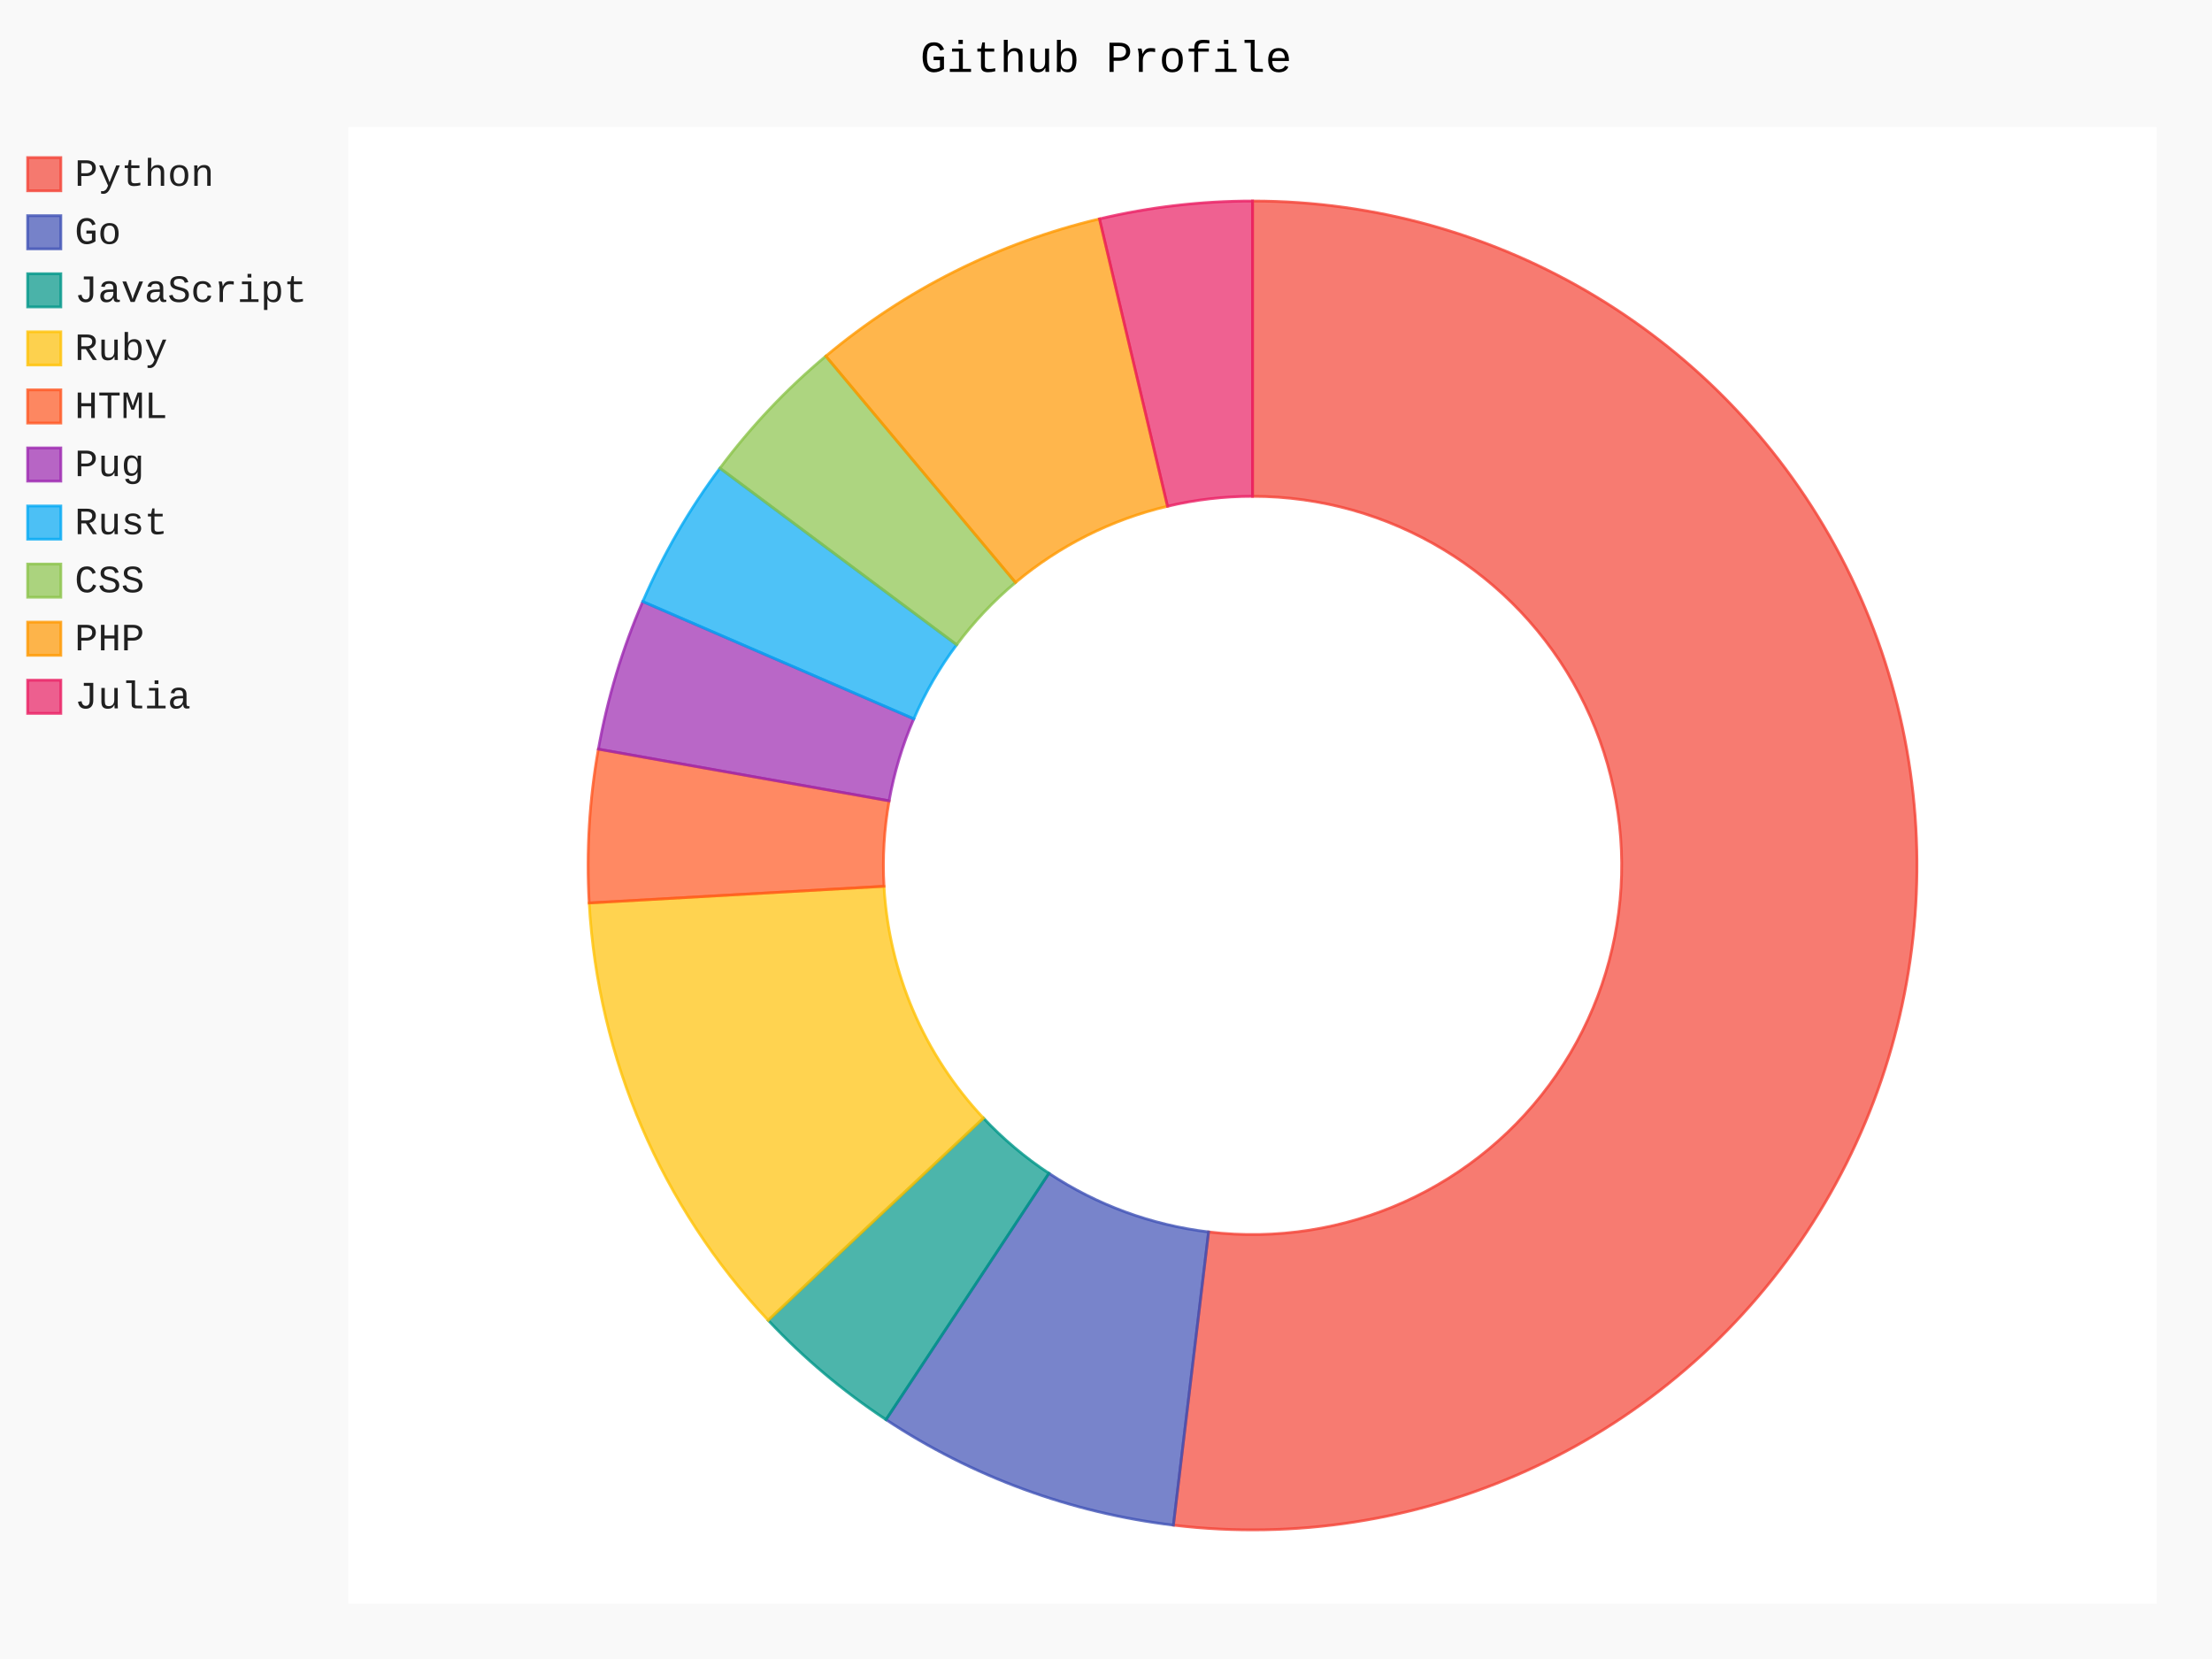
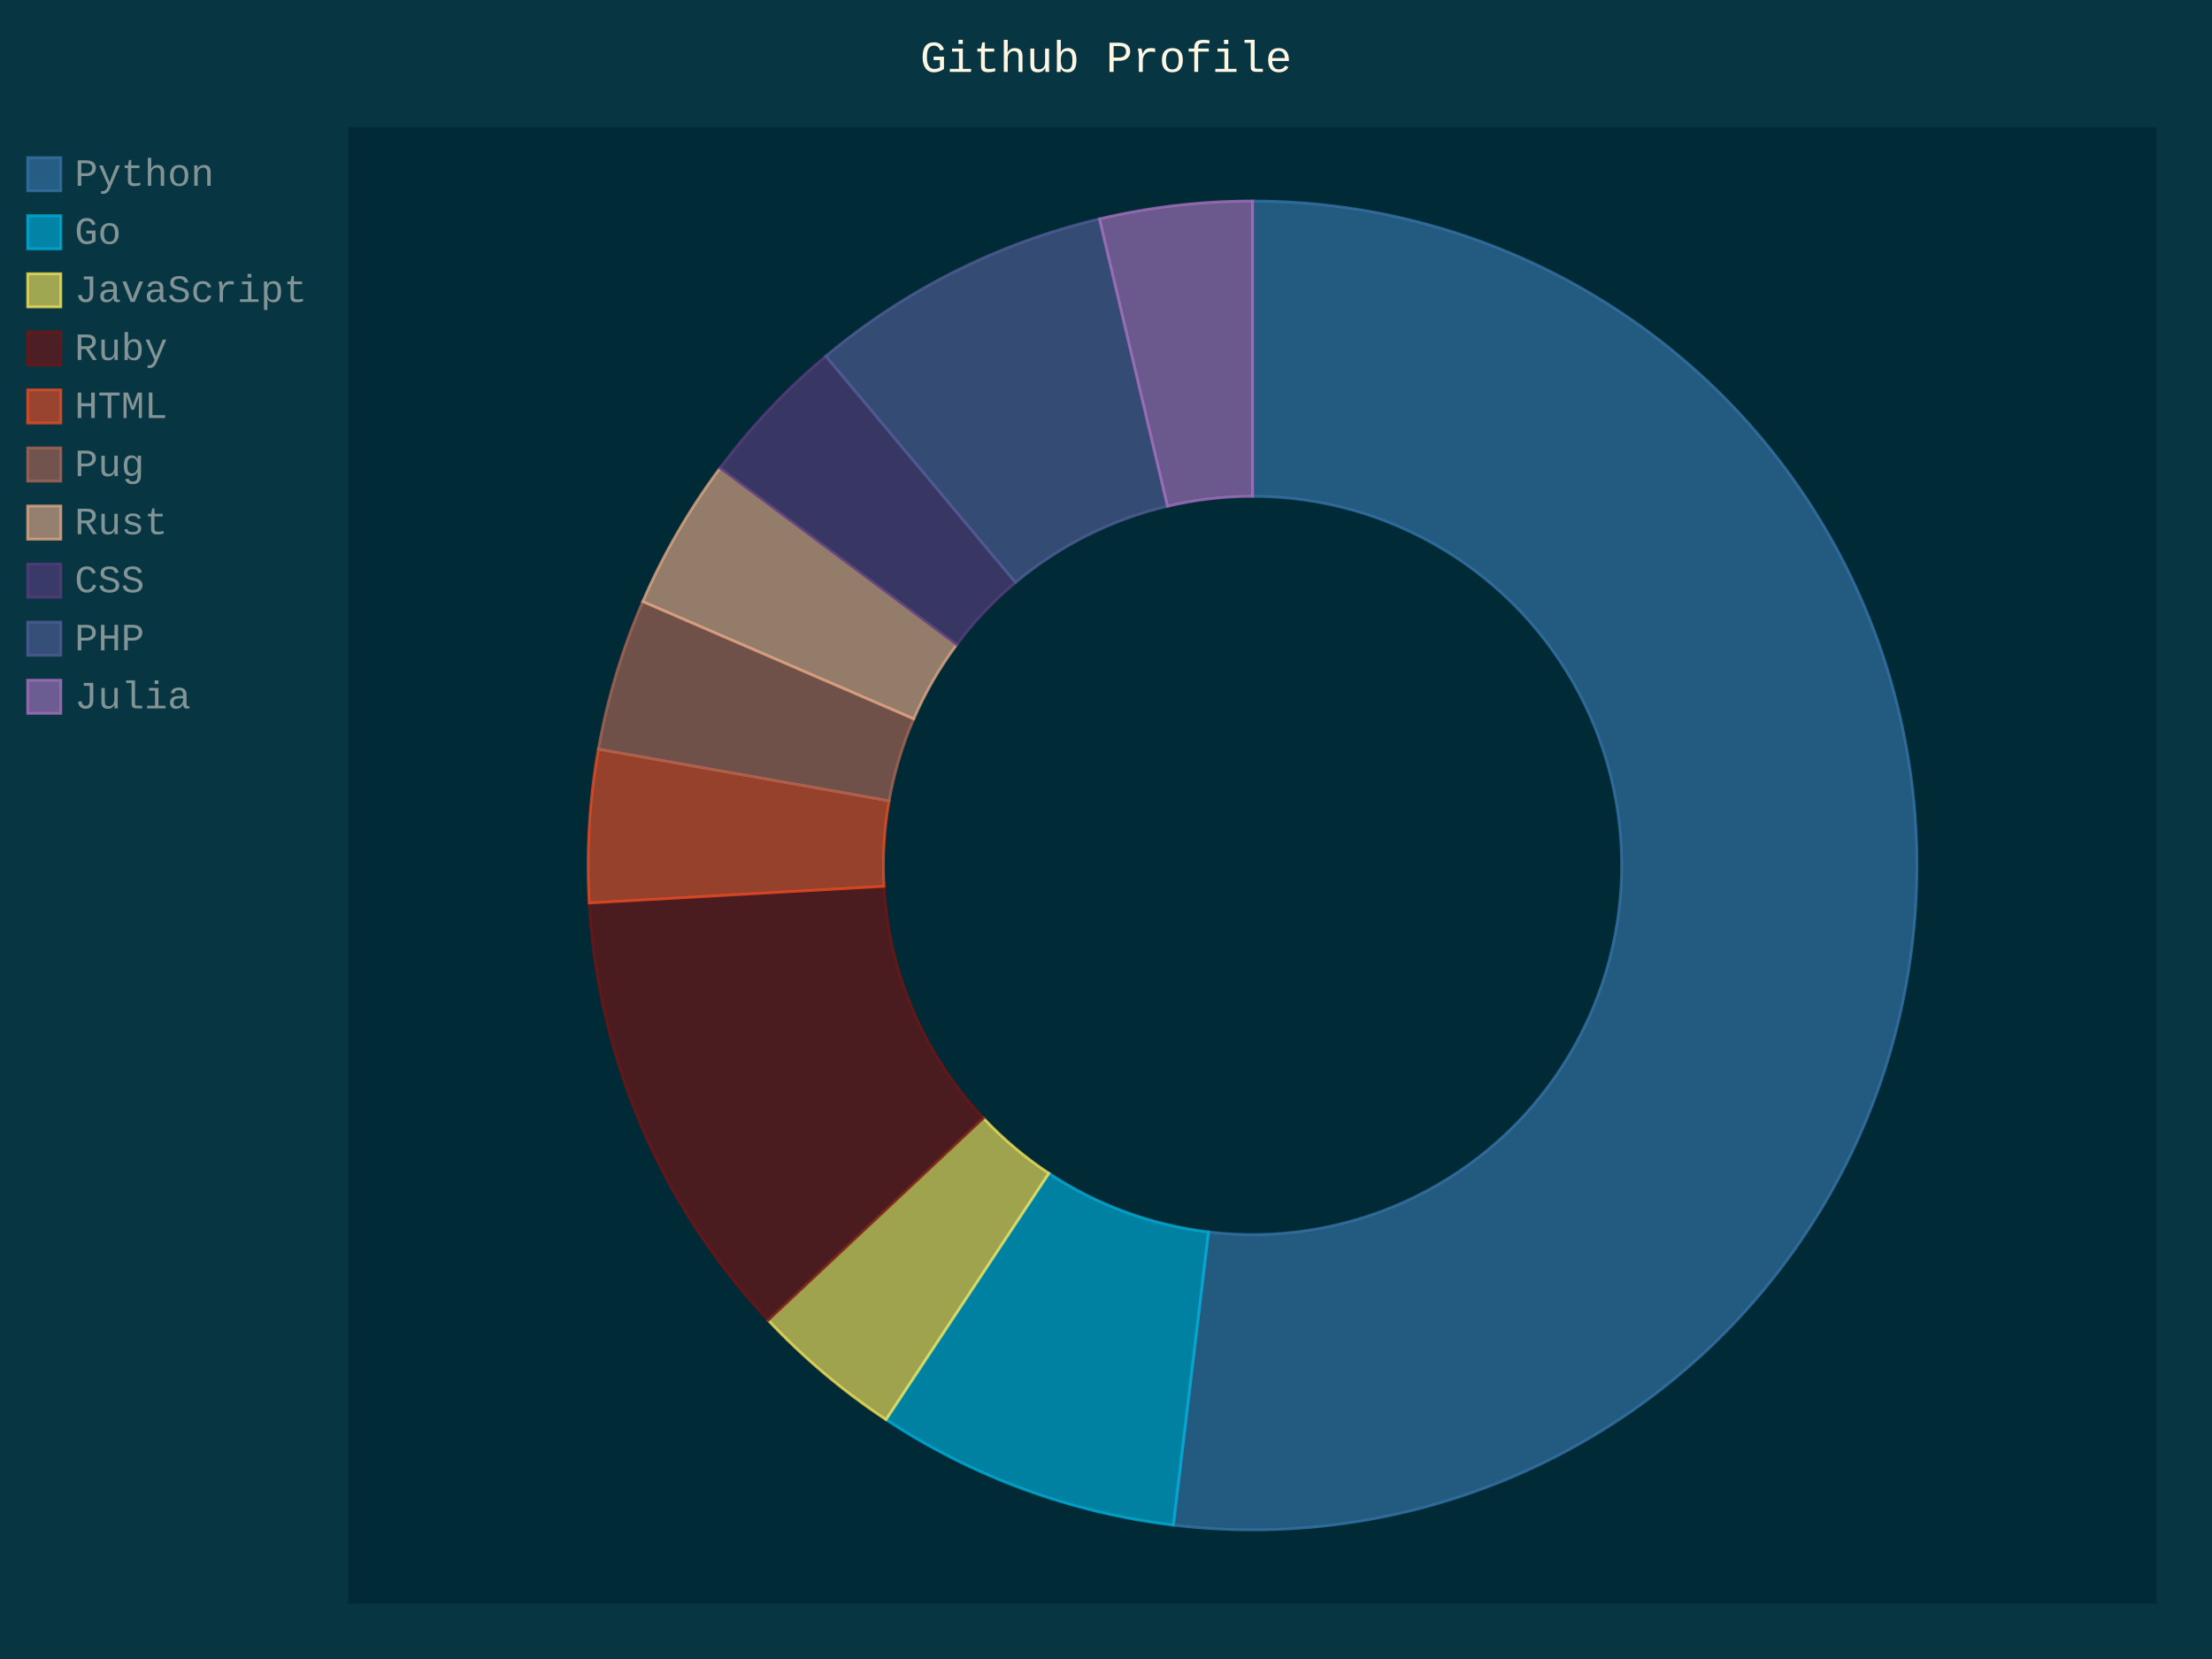
- <svg xmlns="http://www.w3.org/2000/svg" id="chart-e97ef9e5-6ea1-4758-bf3a-93d30f545d70" class="pygal-chart" viewBox="0 0 800 600">
+ <svg xmlns="http://www.w3.org/2000/svg" id="chart-2e3735d8-776f-48ed-a0a0-9d76ed4474e9" class="pygal-chart" viewBox="0 0 800 600">
  <defs>
-     <style type="text/css">#chart-e97ef9e5-6ea1-4758-bf3a-93d30f545d70{-webkit-user-select:none;-webkit-font-smoothing:antialiased;font-family:Consolas,"Liberation Mono",Menlo,Courier,monospace}#chart-e97ef9e5-6ea1-4758-bf3a-93d30f545d70 .title{font-family:Consolas,"Liberation Mono",Menlo,Courier,monospace;font-size:16px}#chart-e97ef9e5-6ea1-4758-bf3a-93d30f545d70 .legends .legend text{font-family:Consolas,"Liberation Mono",Menlo,Courier,monospace;font-size:14px}#chart-e97ef9e5-6ea1-4758-bf3a-93d30f545d70 .axis text{font-family:Consolas,"Liberation Mono",Menlo,Courier,monospace;font-size:10px}#chart-e97ef9e5-6ea1-4758-bf3a-93d30f545d70 .axis text.major{font-family:Consolas,"Liberation Mono",Menlo,Courier,monospace;font-size:10px}#chart-e97ef9e5-6ea1-4758-bf3a-93d30f545d70 .text-overlay text.value{font-family:Consolas,"Liberation Mono",Menlo,Courier,monospace;font-size:16px}#chart-e97ef9e5-6ea1-4758-bf3a-93d30f545d70 .text-overlay text.label{font-family:Consolas,"Liberation Mono",Menlo,Courier,monospace;font-size:10px}#chart-e97ef9e5-6ea1-4758-bf3a-93d30f545d70 .tooltip{font-family:Consolas,"Liberation Mono",Menlo,Courier,monospace;font-size:14px}#chart-e97ef9e5-6ea1-4758-bf3a-93d30f545d70 text.no_data{font-family:Consolas,"Liberation Mono",Menlo,Courier,monospace;font-size:64px}
- #chart-e97ef9e5-6ea1-4758-bf3a-93d30f545d70{background-color:rgba(249,249,249,1)}#chart-e97ef9e5-6ea1-4758-bf3a-93d30f545d70 path,#chart-e97ef9e5-6ea1-4758-bf3a-93d30f545d70 line,#chart-e97ef9e5-6ea1-4758-bf3a-93d30f545d70 rect,#chart-e97ef9e5-6ea1-4758-bf3a-93d30f545d70 circle{-webkit-transition:150ms;-moz-transition:150ms;transition:150ms}#chart-e97ef9e5-6ea1-4758-bf3a-93d30f545d70 .graph &gt; .background{fill:rgba(249,249,249,1)}#chart-e97ef9e5-6ea1-4758-bf3a-93d30f545d70 .plot &gt; .background{fill:rgba(255,255,255,1)}#chart-e97ef9e5-6ea1-4758-bf3a-93d30f545d70 .graph{fill:rgba(0,0,0,.87)}#chart-e97ef9e5-6ea1-4758-bf3a-93d30f545d70 text.no_data{fill:rgba(0,0,0,1)}#chart-e97ef9e5-6ea1-4758-bf3a-93d30f545d70 .title{fill:rgba(0,0,0,1)}#chart-e97ef9e5-6ea1-4758-bf3a-93d30f545d70 .legends .legend text{fill:rgba(0,0,0,.87)}#chart-e97ef9e5-6ea1-4758-bf3a-93d30f545d70 .legends .legend:hover text{fill:rgba(0,0,0,1)}#chart-e97ef9e5-6ea1-4758-bf3a-93d30f545d70 .axis .line{stroke:rgba(0,0,0,1)}#chart-e97ef9e5-6ea1-4758-bf3a-93d30f545d70 .axis .guide.line{stroke:rgba(0,0,0,.54)}#chart-e97ef9e5-6ea1-4758-bf3a-93d30f545d70 .axis .major.line{stroke:rgba(0,0,0,.87)}#chart-e97ef9e5-6ea1-4758-bf3a-93d30f545d70 .axis text.major{fill:rgba(0,0,0,1)}#chart-e97ef9e5-6ea1-4758-bf3a-93d30f545d70 .axis.y .guides:hover .guide.line,#chart-e97ef9e5-6ea1-4758-bf3a-93d30f545d70 .line-graph .axis.x .guides:hover .guide.line,#chart-e97ef9e5-6ea1-4758-bf3a-93d30f545d70 .stackedline-graph .axis.x .guides:hover .guide.line,#chart-e97ef9e5-6ea1-4758-bf3a-93d30f545d70 .xy-graph .axis.x .guides:hover .guide.line{stroke:rgba(0,0,0,1)}#chart-e97ef9e5-6ea1-4758-bf3a-93d30f545d70 .axis .guides:hover text{fill:rgba(0,0,0,1)}#chart-e97ef9e5-6ea1-4758-bf3a-93d30f545d70 .reactive{fill-opacity:.7;stroke-opacity:.8;stroke-width:1}#chart-e97ef9e5-6ea1-4758-bf3a-93d30f545d70 .ci{stroke:rgba(0,0,0,.87)}#chart-e97ef9e5-6ea1-4758-bf3a-93d30f545d70 .reactive.active,#chart-e97ef9e5-6ea1-4758-bf3a-93d30f545d70 .active .reactive{fill-opacity:.8;stroke-opacity:.9;stroke-width:4}#chart-e97ef9e5-6ea1-4758-bf3a-93d30f545d70 .ci .reactive.active{stroke-width:1.5}#chart-e97ef9e5-6ea1-4758-bf3a-93d30f545d70 .series text{fill:rgba(0,0,0,1)}#chart-e97ef9e5-6ea1-4758-bf3a-93d30f545d70 .tooltip rect{fill:rgba(255,255,255,1);stroke:rgba(0,0,0,1);-webkit-transition:opacity 150ms;-moz-transition:opacity 150ms;transition:opacity 150ms}#chart-e97ef9e5-6ea1-4758-bf3a-93d30f545d70 .tooltip .label{fill:rgba(0,0,0,.87)}#chart-e97ef9e5-6ea1-4758-bf3a-93d30f545d70 .tooltip .label{fill:rgba(0,0,0,.87)}#chart-e97ef9e5-6ea1-4758-bf3a-93d30f545d70 .tooltip .legend{font-size:.8em;fill:rgba(0,0,0,.54)}#chart-e97ef9e5-6ea1-4758-bf3a-93d30f545d70 .tooltip .x_label{font-size:.6em;fill:rgba(0,0,0,1)}#chart-e97ef9e5-6ea1-4758-bf3a-93d30f545d70 .tooltip .xlink{font-size:.5em;text-decoration:underline}#chart-e97ef9e5-6ea1-4758-bf3a-93d30f545d70 .tooltip .value{font-size:1.5em}#chart-e97ef9e5-6ea1-4758-bf3a-93d30f545d70 .bound{font-size:.5em}#chart-e97ef9e5-6ea1-4758-bf3a-93d30f545d70 .max-value{font-size:.75em;fill:rgba(0,0,0,.54)}#chart-e97ef9e5-6ea1-4758-bf3a-93d30f545d70 .map-element{fill:rgba(255,255,255,1);stroke:rgba(0,0,0,.54) !important}#chart-e97ef9e5-6ea1-4758-bf3a-93d30f545d70 .map-element .reactive{fill-opacity:inherit;stroke-opacity:inherit}#chart-e97ef9e5-6ea1-4758-bf3a-93d30f545d70 .color-0,#chart-e97ef9e5-6ea1-4758-bf3a-93d30f545d70 .color-0 a:visited{stroke:#F44336;fill:#F44336}#chart-e97ef9e5-6ea1-4758-bf3a-93d30f545d70 .color-1,#chart-e97ef9e5-6ea1-4758-bf3a-93d30f545d70 .color-1 a:visited{stroke:#3F51B5;fill:#3F51B5}#chart-e97ef9e5-6ea1-4758-bf3a-93d30f545d70 .color-2,#chart-e97ef9e5-6ea1-4758-bf3a-93d30f545d70 .color-2 a:visited{stroke:#009688;fill:#009688}#chart-e97ef9e5-6ea1-4758-bf3a-93d30f545d70 .color-3,#chart-e97ef9e5-6ea1-4758-bf3a-93d30f545d70 .color-3 a:visited{stroke:#FFC107;fill:#FFC107}#chart-e97ef9e5-6ea1-4758-bf3a-93d30f545d70 .color-4,#chart-e97ef9e5-6ea1-4758-bf3a-93d30f545d70 .color-4 a:visited{stroke:#FF5722;fill:#FF5722}#chart-e97ef9e5-6ea1-4758-bf3a-93d30f545d70 .color-5,#chart-e97ef9e5-6ea1-4758-bf3a-93d30f545d70 .color-5 a:visited{stroke:#9C27B0;fill:#9C27B0}#chart-e97ef9e5-6ea1-4758-bf3a-93d30f545d70 .color-6,#chart-e97ef9e5-6ea1-4758-bf3a-93d30f545d70 .color-6 a:visited{stroke:#03A9F4;fill:#03A9F4}#chart-e97ef9e5-6ea1-4758-bf3a-93d30f545d70 .color-7,#chart-e97ef9e5-6ea1-4758-bf3a-93d30f545d70 .color-7 a:visited{stroke:#8BC34A;fill:#8BC34A}#chart-e97ef9e5-6ea1-4758-bf3a-93d30f545d70 .color-8,#chart-e97ef9e5-6ea1-4758-bf3a-93d30f545d70 .color-8 a:visited{stroke:#FF9800;fill:#FF9800}#chart-e97ef9e5-6ea1-4758-bf3a-93d30f545d70 .color-9,#chart-e97ef9e5-6ea1-4758-bf3a-93d30f545d70 .color-9 a:visited{stroke:#E91E63;fill:#E91E63}#chart-e97ef9e5-6ea1-4758-bf3a-93d30f545d70 .text-overlay .color-0 text{fill:black}#chart-e97ef9e5-6ea1-4758-bf3a-93d30f545d70 .text-overlay .color-1 text{fill:black}#chart-e97ef9e5-6ea1-4758-bf3a-93d30f545d70 .text-overlay .color-2 text{fill:black}#chart-e97ef9e5-6ea1-4758-bf3a-93d30f545d70 .text-overlay .color-3 text{fill:black}#chart-e97ef9e5-6ea1-4758-bf3a-93d30f545d70 .text-overlay .color-4 text{fill:black}#chart-e97ef9e5-6ea1-4758-bf3a-93d30f545d70 .text-overlay .color-5 text{fill:black}#chart-e97ef9e5-6ea1-4758-bf3a-93d30f545d70 .text-overlay .color-6 text{fill:black}#chart-e97ef9e5-6ea1-4758-bf3a-93d30f545d70 .text-overlay .color-7 text{fill:black}#chart-e97ef9e5-6ea1-4758-bf3a-93d30f545d70 .text-overlay .color-8 text{fill:black}#chart-e97ef9e5-6ea1-4758-bf3a-93d30f545d70 .text-overlay .color-9 text{fill:black}
- #chart-e97ef9e5-6ea1-4758-bf3a-93d30f545d70 text.no_data{text-anchor:middle}#chart-e97ef9e5-6ea1-4758-bf3a-93d30f545d70 .guide.line{fill:none}#chart-e97ef9e5-6ea1-4758-bf3a-93d30f545d70 .centered{text-anchor:middle}#chart-e97ef9e5-6ea1-4758-bf3a-93d30f545d70 .title{text-anchor:middle}#chart-e97ef9e5-6ea1-4758-bf3a-93d30f545d70 .legends .legend text{fill-opacity:1}#chart-e97ef9e5-6ea1-4758-bf3a-93d30f545d70 .axis.x text{text-anchor:middle}#chart-e97ef9e5-6ea1-4758-bf3a-93d30f545d70 .axis.x:not(.web) text[transform]{text-anchor:start}#chart-e97ef9e5-6ea1-4758-bf3a-93d30f545d70 .axis.x:not(.web) text[transform].backwards{text-anchor:end}#chart-e97ef9e5-6ea1-4758-bf3a-93d30f545d70 .axis.y text{text-anchor:end}#chart-e97ef9e5-6ea1-4758-bf3a-93d30f545d70 .axis.y text[transform].backwards{text-anchor:start}#chart-e97ef9e5-6ea1-4758-bf3a-93d30f545d70 .axis.y2 text{text-anchor:start}#chart-e97ef9e5-6ea1-4758-bf3a-93d30f545d70 .axis.y2 text[transform].backwards{text-anchor:end}#chart-e97ef9e5-6ea1-4758-bf3a-93d30f545d70 .axis .guide.line{stroke-dasharray:4,4;stroke:black}#chart-e97ef9e5-6ea1-4758-bf3a-93d30f545d70 .axis .major.guide.line{stroke-dasharray:6,6;stroke:black}#chart-e97ef9e5-6ea1-4758-bf3a-93d30f545d70 .horizontal .axis.y .guide.line,#chart-e97ef9e5-6ea1-4758-bf3a-93d30f545d70 .horizontal .axis.y2 .guide.line,#chart-e97ef9e5-6ea1-4758-bf3a-93d30f545d70 .vertical .axis.x .guide.line{opacity:0}#chart-e97ef9e5-6ea1-4758-bf3a-93d30f545d70 .horizontal .axis.always_show .guide.line,#chart-e97ef9e5-6ea1-4758-bf3a-93d30f545d70 .vertical .axis.always_show .guide.line{opacity:1 !important}#chart-e97ef9e5-6ea1-4758-bf3a-93d30f545d70 .axis.y .guides:hover .guide.line,#chart-e97ef9e5-6ea1-4758-bf3a-93d30f545d70 .axis.y2 .guides:hover .guide.line,#chart-e97ef9e5-6ea1-4758-bf3a-93d30f545d70 .axis.x .guides:hover .guide.line{opacity:1}#chart-e97ef9e5-6ea1-4758-bf3a-93d30f545d70 .axis .guides:hover text{opacity:1}#chart-e97ef9e5-6ea1-4758-bf3a-93d30f545d70 .nofill{fill:none}#chart-e97ef9e5-6ea1-4758-bf3a-93d30f545d70 .subtle-fill{fill-opacity:.2}#chart-e97ef9e5-6ea1-4758-bf3a-93d30f545d70 .dot{stroke-width:1px;fill-opacity:1;stroke-opacity:1}#chart-e97ef9e5-6ea1-4758-bf3a-93d30f545d70 .dot.active{stroke-width:5px}#chart-e97ef9e5-6ea1-4758-bf3a-93d30f545d70 .dot.negative{fill:transparent}#chart-e97ef9e5-6ea1-4758-bf3a-93d30f545d70 text,#chart-e97ef9e5-6ea1-4758-bf3a-93d30f545d70 tspan{stroke:none !important}#chart-e97ef9e5-6ea1-4758-bf3a-93d30f545d70 .series text.active{opacity:1}#chart-e97ef9e5-6ea1-4758-bf3a-93d30f545d70 .tooltip rect{fill-opacity:.95;stroke-width:.5}#chart-e97ef9e5-6ea1-4758-bf3a-93d30f545d70 .tooltip text{fill-opacity:1}#chart-e97ef9e5-6ea1-4758-bf3a-93d30f545d70 .showable{visibility:hidden}#chart-e97ef9e5-6ea1-4758-bf3a-93d30f545d70 .showable.shown{visibility:visible}#chart-e97ef9e5-6ea1-4758-bf3a-93d30f545d70 .gauge-background{fill:rgba(229,229,229,1);stroke:none}#chart-e97ef9e5-6ea1-4758-bf3a-93d30f545d70 .bg-lines{stroke:rgba(249,249,249,1);stroke-width:2px}</style>
+     <style type="text/css">#chart-2e3735d8-776f-48ed-a0a0-9d76ed4474e9{-webkit-user-select:none;-webkit-font-smoothing:antialiased;font-family:Consolas,"Liberation Mono",Menlo,Courier,monospace}#chart-2e3735d8-776f-48ed-a0a0-9d76ed4474e9 .title{font-family:Consolas,"Liberation Mono",Menlo,Courier,monospace;font-size:16px}#chart-2e3735d8-776f-48ed-a0a0-9d76ed4474e9 .legends .legend text{font-family:Consolas,"Liberation Mono",Menlo,Courier,monospace;font-size:14px}#chart-2e3735d8-776f-48ed-a0a0-9d76ed4474e9 .axis text{font-family:Consolas,"Liberation Mono",Menlo,Courier,monospace;font-size:10px}#chart-2e3735d8-776f-48ed-a0a0-9d76ed4474e9 .axis text.major{font-family:Consolas,"Liberation Mono",Menlo,Courier,monospace;font-size:10px}#chart-2e3735d8-776f-48ed-a0a0-9d76ed4474e9 .text-overlay text.value{font-family:Consolas,"Liberation Mono",Menlo,Courier,monospace;font-size:16px}#chart-2e3735d8-776f-48ed-a0a0-9d76ed4474e9 .text-overlay text.label{font-family:Consolas,"Liberation Mono",Menlo,Courier,monospace;font-size:10px}#chart-2e3735d8-776f-48ed-a0a0-9d76ed4474e9 .tooltip{font-family:Consolas,"Liberation Mono",Menlo,Courier,monospace;font-size:14px}#chart-2e3735d8-776f-48ed-a0a0-9d76ed4474e9 text.no_data{font-family:Consolas,"Liberation Mono",Menlo,Courier,monospace;font-size:64px}
+ #chart-2e3735d8-776f-48ed-a0a0-9d76ed4474e9{background-color:#073642}#chart-2e3735d8-776f-48ed-a0a0-9d76ed4474e9 path,#chart-2e3735d8-776f-48ed-a0a0-9d76ed4474e9 line,#chart-2e3735d8-776f-48ed-a0a0-9d76ed4474e9 rect,#chart-2e3735d8-776f-48ed-a0a0-9d76ed4474e9 circle{-webkit-transition:500ms ease-in;-moz-transition:500ms ease-in;transition:500ms ease-in}#chart-2e3735d8-776f-48ed-a0a0-9d76ed4474e9 .graph &gt; .background{fill:#073642}#chart-2e3735d8-776f-48ed-a0a0-9d76ed4474e9 .plot &gt; .background{fill:#002b36}#chart-2e3735d8-776f-48ed-a0a0-9d76ed4474e9 .graph{fill:#839496}#chart-2e3735d8-776f-48ed-a0a0-9d76ed4474e9 text.no_data{fill:#fdf6e3}#chart-2e3735d8-776f-48ed-a0a0-9d76ed4474e9 .title{fill:#fdf6e3}#chart-2e3735d8-776f-48ed-a0a0-9d76ed4474e9 .legends .legend text{fill:#839496}#chart-2e3735d8-776f-48ed-a0a0-9d76ed4474e9 .legends .legend:hover text{fill:#fdf6e3}#chart-2e3735d8-776f-48ed-a0a0-9d76ed4474e9 .axis .line{stroke:#fdf6e3}#chart-2e3735d8-776f-48ed-a0a0-9d76ed4474e9 .axis .guide.line{stroke:#657b83}#chart-2e3735d8-776f-48ed-a0a0-9d76ed4474e9 .axis .major.line{stroke:#839496}#chart-2e3735d8-776f-48ed-a0a0-9d76ed4474e9 .axis text.major{fill:#fdf6e3}#chart-2e3735d8-776f-48ed-a0a0-9d76ed4474e9 .axis.y .guides:hover .guide.line,#chart-2e3735d8-776f-48ed-a0a0-9d76ed4474e9 .line-graph .axis.x .guides:hover .guide.line,#chart-2e3735d8-776f-48ed-a0a0-9d76ed4474e9 .stackedline-graph .axis.x .guides:hover .guide.line,#chart-2e3735d8-776f-48ed-a0a0-9d76ed4474e9 .xy-graph .axis.x .guides:hover .guide.line{stroke:#fdf6e3}#chart-2e3735d8-776f-48ed-a0a0-9d76ed4474e9 .axis .guides:hover text{fill:#fdf6e3}#chart-2e3735d8-776f-48ed-a0a0-9d76ed4474e9 .reactive{fill-opacity:.66;stroke-opacity:.8;stroke-width:1}#chart-2e3735d8-776f-48ed-a0a0-9d76ed4474e9 .ci{stroke:#839496}#chart-2e3735d8-776f-48ed-a0a0-9d76ed4474e9 .reactive.active,#chart-2e3735d8-776f-48ed-a0a0-9d76ed4474e9 .active .reactive{fill-opacity:.9;stroke-opacity:.9;stroke-width:4}#chart-2e3735d8-776f-48ed-a0a0-9d76ed4474e9 .ci .reactive.active{stroke-width:1.5}#chart-2e3735d8-776f-48ed-a0a0-9d76ed4474e9 .series text{fill:#fdf6e3}#chart-2e3735d8-776f-48ed-a0a0-9d76ed4474e9 .tooltip rect{fill:#002b36;stroke:#fdf6e3;-webkit-transition:opacity 500ms ease-in;-moz-transition:opacity 500ms ease-in;transition:opacity 500ms ease-in}#chart-2e3735d8-776f-48ed-a0a0-9d76ed4474e9 .tooltip .label{fill:#839496}#chart-2e3735d8-776f-48ed-a0a0-9d76ed4474e9 .tooltip .label{fill:#839496}#chart-2e3735d8-776f-48ed-a0a0-9d76ed4474e9 .tooltip .legend{font-size:.8em;fill:#657b83}#chart-2e3735d8-776f-48ed-a0a0-9d76ed4474e9 .tooltip .x_label{font-size:.6em;fill:#fdf6e3}#chart-2e3735d8-776f-48ed-a0a0-9d76ed4474e9 .tooltip .xlink{font-size:.5em;text-decoration:underline}#chart-2e3735d8-776f-48ed-a0a0-9d76ed4474e9 .tooltip .value{font-size:1.5em}#chart-2e3735d8-776f-48ed-a0a0-9d76ed4474e9 .bound{font-size:.5em}#chart-2e3735d8-776f-48ed-a0a0-9d76ed4474e9 .max-value{font-size:.75em;fill:#657b83}#chart-2e3735d8-776f-48ed-a0a0-9d76ed4474e9 .map-element{fill:#002b36;stroke:#657b83 !important}#chart-2e3735d8-776f-48ed-a0a0-9d76ed4474e9 .map-element .reactive{fill-opacity:inherit;stroke-opacity:inherit}#chart-2e3735d8-776f-48ed-a0a0-9d76ed4474e9 .color-0,#chart-2e3735d8-776f-48ed-a0a0-9d76ed4474e9 .color-0 a:visited{stroke:#3572A5;fill:#3572A5}#chart-2e3735d8-776f-48ed-a0a0-9d76ed4474e9 .color-1,#chart-2e3735d8-776f-48ed-a0a0-9d76ed4474e9 .color-1 a:visited{stroke:#00ADD8;fill:#00ADD8}#chart-2e3735d8-776f-48ed-a0a0-9d76ed4474e9 .color-2,#chart-2e3735d8-776f-48ed-a0a0-9d76ed4474e9 .color-2 a:visited{stroke:#f1e05a;fill:#f1e05a}#chart-2e3735d8-776f-48ed-a0a0-9d76ed4474e9 .color-3,#chart-2e3735d8-776f-48ed-a0a0-9d76ed4474e9 .color-3 a:visited{stroke:#701516;fill:#701516}#chart-2e3735d8-776f-48ed-a0a0-9d76ed4474e9 .color-4,#chart-2e3735d8-776f-48ed-a0a0-9d76ed4474e9 .color-4 a:visited{stroke:#e34c26;fill:#e34c26}#chart-2e3735d8-776f-48ed-a0a0-9d76ed4474e9 .color-5,#chart-2e3735d8-776f-48ed-a0a0-9d76ed4474e9 .color-5 a:visited{stroke:#a86454;fill:#a86454}#chart-2e3735d8-776f-48ed-a0a0-9d76ed4474e9 .color-6,#chart-2e3735d8-776f-48ed-a0a0-9d76ed4474e9 .color-6 a:visited{stroke:#dea584;fill:#dea584}#chart-2e3735d8-776f-48ed-a0a0-9d76ed4474e9 .color-7,#chart-2e3735d8-776f-48ed-a0a0-9d76ed4474e9 .color-7 a:visited{stroke:#563d7c;fill:#563d7c}#chart-2e3735d8-776f-48ed-a0a0-9d76ed4474e9 .color-8,#chart-2e3735d8-776f-48ed-a0a0-9d76ed4474e9 .color-8 a:visited{stroke:#4F5D95;fill:#4F5D95}#chart-2e3735d8-776f-48ed-a0a0-9d76ed4474e9 .color-9,#chart-2e3735d8-776f-48ed-a0a0-9d76ed4474e9 .color-9 a:visited{stroke:#a270ba;fill:#a270ba}#chart-2e3735d8-776f-48ed-a0a0-9d76ed4474e9 .text-overlay .color-0 text{fill:black}#chart-2e3735d8-776f-48ed-a0a0-9d76ed4474e9 .text-overlay .color-1 text{fill:black}#chart-2e3735d8-776f-48ed-a0a0-9d76ed4474e9 .text-overlay .color-2 text{fill:black}#chart-2e3735d8-776f-48ed-a0a0-9d76ed4474e9 .text-overlay .color-3 text{fill:black}#chart-2e3735d8-776f-48ed-a0a0-9d76ed4474e9 .text-overlay .color-4 text{fill:black}#chart-2e3735d8-776f-48ed-a0a0-9d76ed4474e9 .text-overlay .color-5 text{fill:black}#chart-2e3735d8-776f-48ed-a0a0-9d76ed4474e9 .text-overlay .color-6 text{fill:black}#chart-2e3735d8-776f-48ed-a0a0-9d76ed4474e9 .text-overlay .color-7 text{fill:black}#chart-2e3735d8-776f-48ed-a0a0-9d76ed4474e9 .text-overlay .color-8 text{fill:black}#chart-2e3735d8-776f-48ed-a0a0-9d76ed4474e9 .text-overlay .color-9 text{fill:black}
+ #chart-2e3735d8-776f-48ed-a0a0-9d76ed4474e9 text.no_data{text-anchor:middle}#chart-2e3735d8-776f-48ed-a0a0-9d76ed4474e9 .guide.line{fill:none}#chart-2e3735d8-776f-48ed-a0a0-9d76ed4474e9 .centered{text-anchor:middle}#chart-2e3735d8-776f-48ed-a0a0-9d76ed4474e9 .title{text-anchor:middle}#chart-2e3735d8-776f-48ed-a0a0-9d76ed4474e9 .legends .legend text{fill-opacity:1}#chart-2e3735d8-776f-48ed-a0a0-9d76ed4474e9 .axis.x text{text-anchor:middle}#chart-2e3735d8-776f-48ed-a0a0-9d76ed4474e9 .axis.x:not(.web) text[transform]{text-anchor:start}#chart-2e3735d8-776f-48ed-a0a0-9d76ed4474e9 .axis.x:not(.web) text[transform].backwards{text-anchor:end}#chart-2e3735d8-776f-48ed-a0a0-9d76ed4474e9 .axis.y text{text-anchor:end}#chart-2e3735d8-776f-48ed-a0a0-9d76ed4474e9 .axis.y text[transform].backwards{text-anchor:start}#chart-2e3735d8-776f-48ed-a0a0-9d76ed4474e9 .axis.y2 text{text-anchor:start}#chart-2e3735d8-776f-48ed-a0a0-9d76ed4474e9 .axis.y2 text[transform].backwards{text-anchor:end}#chart-2e3735d8-776f-48ed-a0a0-9d76ed4474e9 .axis .guide.line{stroke-dasharray:4,4;stroke:black}#chart-2e3735d8-776f-48ed-a0a0-9d76ed4474e9 .axis .major.guide.line{stroke-dasharray:6,6;stroke:black}#chart-2e3735d8-776f-48ed-a0a0-9d76ed4474e9 .horizontal .axis.y .guide.line,#chart-2e3735d8-776f-48ed-a0a0-9d76ed4474e9 .horizontal .axis.y2 .guide.line,#chart-2e3735d8-776f-48ed-a0a0-9d76ed4474e9 .vertical .axis.x .guide.line{opacity:0}#chart-2e3735d8-776f-48ed-a0a0-9d76ed4474e9 .horizontal .axis.always_show .guide.line,#chart-2e3735d8-776f-48ed-a0a0-9d76ed4474e9 .vertical .axis.always_show .guide.line{opacity:1 !important}#chart-2e3735d8-776f-48ed-a0a0-9d76ed4474e9 .axis.y .guides:hover .guide.line,#chart-2e3735d8-776f-48ed-a0a0-9d76ed4474e9 .axis.y2 .guides:hover .guide.line,#chart-2e3735d8-776f-48ed-a0a0-9d76ed4474e9 .axis.x .guides:hover .guide.line{opacity:1}#chart-2e3735d8-776f-48ed-a0a0-9d76ed4474e9 .axis .guides:hover text{opacity:1}#chart-2e3735d8-776f-48ed-a0a0-9d76ed4474e9 .nofill{fill:none}#chart-2e3735d8-776f-48ed-a0a0-9d76ed4474e9 .subtle-fill{fill-opacity:.2}#chart-2e3735d8-776f-48ed-a0a0-9d76ed4474e9 .dot{stroke-width:1px;fill-opacity:1;stroke-opacity:1}#chart-2e3735d8-776f-48ed-a0a0-9d76ed4474e9 .dot.active{stroke-width:5px}#chart-2e3735d8-776f-48ed-a0a0-9d76ed4474e9 .dot.negative{fill:transparent}#chart-2e3735d8-776f-48ed-a0a0-9d76ed4474e9 text,#chart-2e3735d8-776f-48ed-a0a0-9d76ed4474e9 tspan{stroke:none !important}#chart-2e3735d8-776f-48ed-a0a0-9d76ed4474e9 .series text.active{opacity:1}#chart-2e3735d8-776f-48ed-a0a0-9d76ed4474e9 .tooltip rect{fill-opacity:.95;stroke-width:.5}#chart-2e3735d8-776f-48ed-a0a0-9d76ed4474e9 .tooltip text{fill-opacity:1}#chart-2e3735d8-776f-48ed-a0a0-9d76ed4474e9 .showable{visibility:hidden}#chart-2e3735d8-776f-48ed-a0a0-9d76ed4474e9 .showable.shown{visibility:visible}#chart-2e3735d8-776f-48ed-a0a0-9d76ed4474e9 .gauge-background{fill:rgba(229,229,229,1);stroke:none}#chart-2e3735d8-776f-48ed-a0a0-9d76ed4474e9 .bg-lines{stroke:#073642;stroke-width:2px}</style>
  </defs>
  <g class="graph pie-graph vertical">
    <rect x="0" y="0" width="800" height="600" class="background" />
    <g transform="translate(126, 46)" class="plot">
      <rect x="0" y="0" width="654.0" height="534" class="background" />
      <g class="series serie-0 color-0">
        <g class="slices">
          <g class="slice">
            <path d="M327 26.7 A240.3 240.3 0 1 1 298.381 505.59 L311.101 399.55 A133.5 133.5 0 1 0 327 133.5 z" class="slice reactive tooltip-trigger" />
          </g>
        </g>
      </g>
      <g class="series serie-1 color-1">
        <g class="slices">
          <g class="slice">
            <path d="M298.381 505.59 A240.3 240.3 0 0 1 194.439 467.429 L253.355 378.349 A133.5 133.5 0 0 0 311.101 399.55 z" class="slice reactive tooltip-trigger" />
          </g>
        </g>
      </g>
      <g class="series serie-2 color-2">
        <g class="slices">
          <g class="slice">
            <path d="M194.439 467.429 A240.3 240.3 0 0 1 151.829 431.497 L229.683 358.387 A133.5 133.5 0 0 0 253.355 378.349 z" class="slice reactive tooltip-trigger" />
          </g>
        </g>
      </g>
      <g class="series serie-3 color-3">
        <g class="slices">
          <g class="slice">
            <path d="M151.829 431.497 A240.3 240.3 0 0 1 87.084 280.581 L193.713 274.545 A133.5 133.5 0 0 0 229.683 358.387 z" class="slice reactive tooltip-trigger" />
          </g>
        </g>
      </g>
      <g class="series serie-4 color-4">
        <g class="slices">
          <g class="slice">
            <path d="M87.084 280.581 A240.3 240.3 0 0 1 90.409 224.942 L195.561 243.634 A133.5 133.5 0 0 0 193.713 274.545 z" class="slice reactive tooltip-trigger" />
          </g>
        </g>
      </g>
      <g class="series serie-5 color-5">
        <g class="slices">
          <g class="slice">
            <path d="M90.409 224.942 A240.3 240.3 0 0 1 106.464 171.565 L204.48 213.981 A133.5 133.5 0 0 0 195.561 243.634 z" class="slice reactive tooltip-trigger" />
          </g>
        </g>
      </g>
      <g class="series serie-6 color-6">
        <g class="slices">
          <g class="slice">
            <path d="M106.464 171.565 A240.3 240.3 0 0 1 134.383 123.323 L219.991 187.18 A133.5 133.5 0 0 0 204.48 213.981 z" class="slice reactive tooltip-trigger" />
          </g>
        </g>
      </g>
      <g class="series serie-7 color-7">
        <g class="slices">
          <g class="slice">
            <path d="M134.383 123.323 A240.3 240.3 0 0 1 172.667 82.812 L241.259 164.673 A133.5 133.5 0 0 0 219.991 187.18 z" class="slice reactive tooltip-trigger" />
          </g>
        </g>
      </g>
      <g class="series serie-8 color-8">
        <g class="slices">
          <g class="slice">
            <path d="M172.667 82.812 A240.3 240.3 0 0 1 271.637 33.164 L296.243 137.091 A133.5 133.5 0 0 0 241.259 164.673 z" class="slice reactive tooltip-trigger" />
          </g>
        </g>
      </g>
      <g class="series serie-9 color-9">
        <g class="slices">
          <g class="slice">
            <path d="M271.637 33.164 A240.3 240.3 0 0 1 327 26.7 L327 133.5 A133.5 133.5 0 0 0 296.243 137.091 z" class="slice reactive tooltip-trigger" />
          </g>
        </g>
      </g>
    </g>
    <g class="titles">
      <text x="400.0" y="26" class="title plot_title">Github Profile</text>
    </g>
    <g transform="translate(126, 46)" class="plot overlay">
      <g class="series serie-0 color-0" />
      <g class="series serie-1 color-1" />
      <g class="series serie-2 color-2" />
      <g class="series serie-3 color-3" />
      <g class="series serie-4 color-4" />
      <g class="series serie-5 color-5" />
      <g class="series serie-6 color-6" />
      <g class="series serie-7 color-7" />
      <g class="series serie-8 color-8" />
      <g class="series serie-9 color-9" />
    </g>
    <g transform="translate(126, 46)" class="plot text-overlay">
      <g class="series serie-0 color-0" />
      <g class="series serie-1 color-1" />
      <g class="series serie-2 color-2" />
      <g class="series serie-3 color-3" />
      <g class="series serie-4 color-4" />
      <g class="series serie-5 color-5" />
      <g class="series serie-6 color-6" />
      <g class="series serie-7 color-7" />
      <g class="series serie-8 color-8" />
      <g class="series serie-9 color-9" />
    </g>
    <g transform="translate(126, 46)" class="plot tooltip-overlay">
      <g transform="translate(0 0)" style="opacity: 0" class="tooltip">
        <rect rx="0" ry="0" width="0" height="0" class="tooltip-box" />
        <g class="text" />
      </g>
    </g>
    <g transform="translate(10, 56)" class="legends">
      <g id="activate-serie-0" class="legend reactive activate-serie">
        <rect x="0.0" y="1.0" width="12" height="12" class="color-0 reactive" />
        <text x="17.0" y="11.2">Python</text>
      </g>
      <g id="activate-serie-1" class="legend reactive activate-serie">
        <rect x="0.0" y="22.0" width="12" height="12" class="color-1 reactive" />
        <text x="17.0" y="32.2">Go</text>
      </g>
      <g id="activate-serie-2" class="legend reactive activate-serie">
        <rect x="0.0" y="43.0" width="12" height="12" class="color-2 reactive" />
        <text x="17.0" y="53.2">JavaScript</text>
      </g>
      <g id="activate-serie-3" class="legend reactive activate-serie">
        <rect x="0.0" y="64.0" width="12" height="12" class="color-3 reactive" />
        <text x="17.0" y="74.2">Ruby</text>
      </g>
      <g id="activate-serie-4" class="legend reactive activate-serie">
        <rect x="0.0" y="85.0" width="12" height="12" class="color-4 reactive" />
        <text x="17.0" y="95.2">HTML</text>
      </g>
      <g id="activate-serie-5" class="legend reactive activate-serie">
        <rect x="0.0" y="106.0" width="12" height="12" class="color-5 reactive" />
        <text x="17.0" y="116.2">Pug</text>
      </g>
      <g id="activate-serie-6" class="legend reactive activate-serie">
        <rect x="0.0" y="127.0" width="12" height="12" class="color-6 reactive" />
        <text x="17.0" y="137.2">Rust</text>
      </g>
      <g id="activate-serie-7" class="legend reactive activate-serie">
        <rect x="0.0" y="148.0" width="12" height="12" class="color-7 reactive" />
        <text x="17.0" y="158.2">CSS</text>
      </g>
      <g id="activate-serie-8" class="legend reactive activate-serie">
        <rect x="0.0" y="169.0" width="12" height="12" class="color-8 reactive" />
        <text x="17.0" y="179.2">PHP</text>
      </g>
      <g id="activate-serie-9" class="legend reactive activate-serie">
        <rect x="0.0" y="190.0" width="12" height="12" class="color-9 reactive" />
        <text x="17.0" y="200.2">Julia</text>
      </g>
    </g>
    <g transform="translate(790, 56)" class="legends" />
  </g>
</svg>
